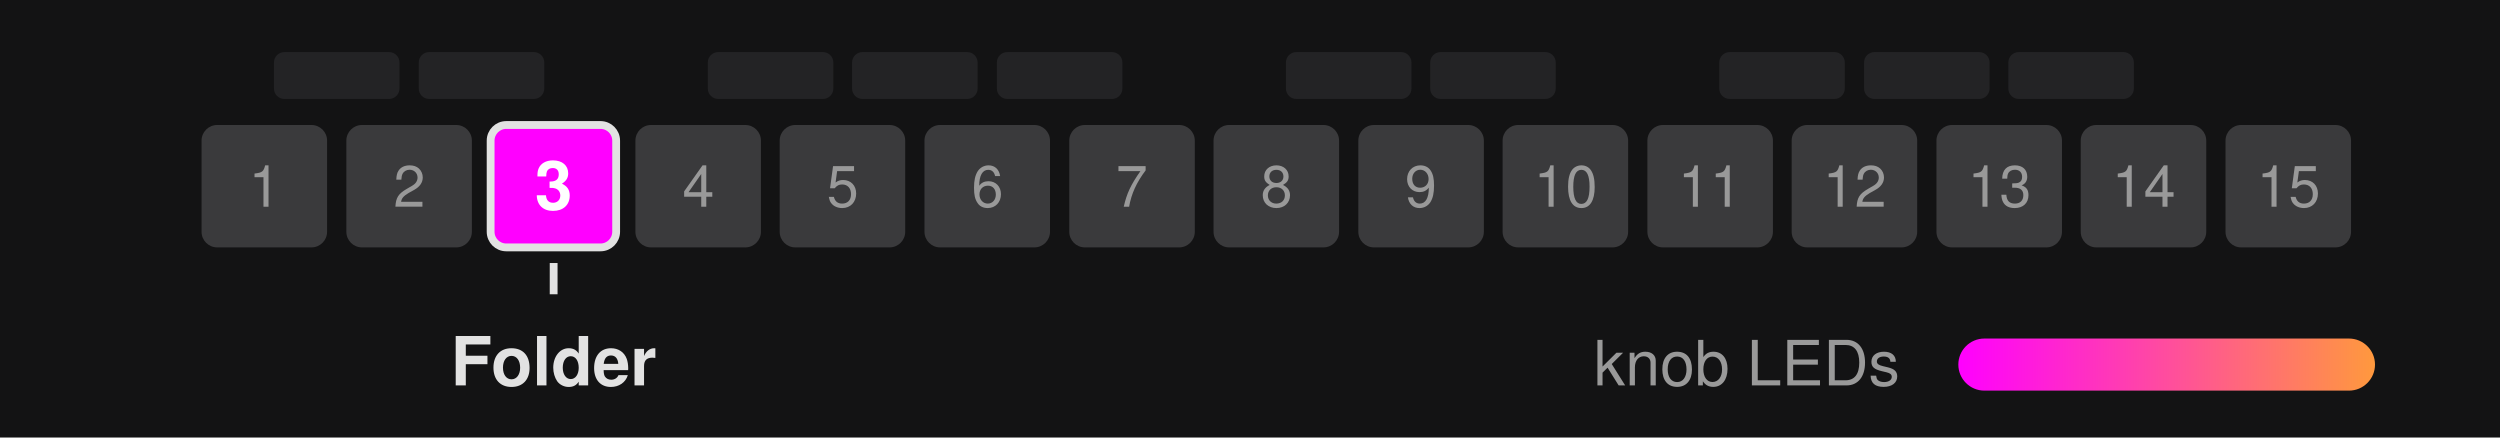
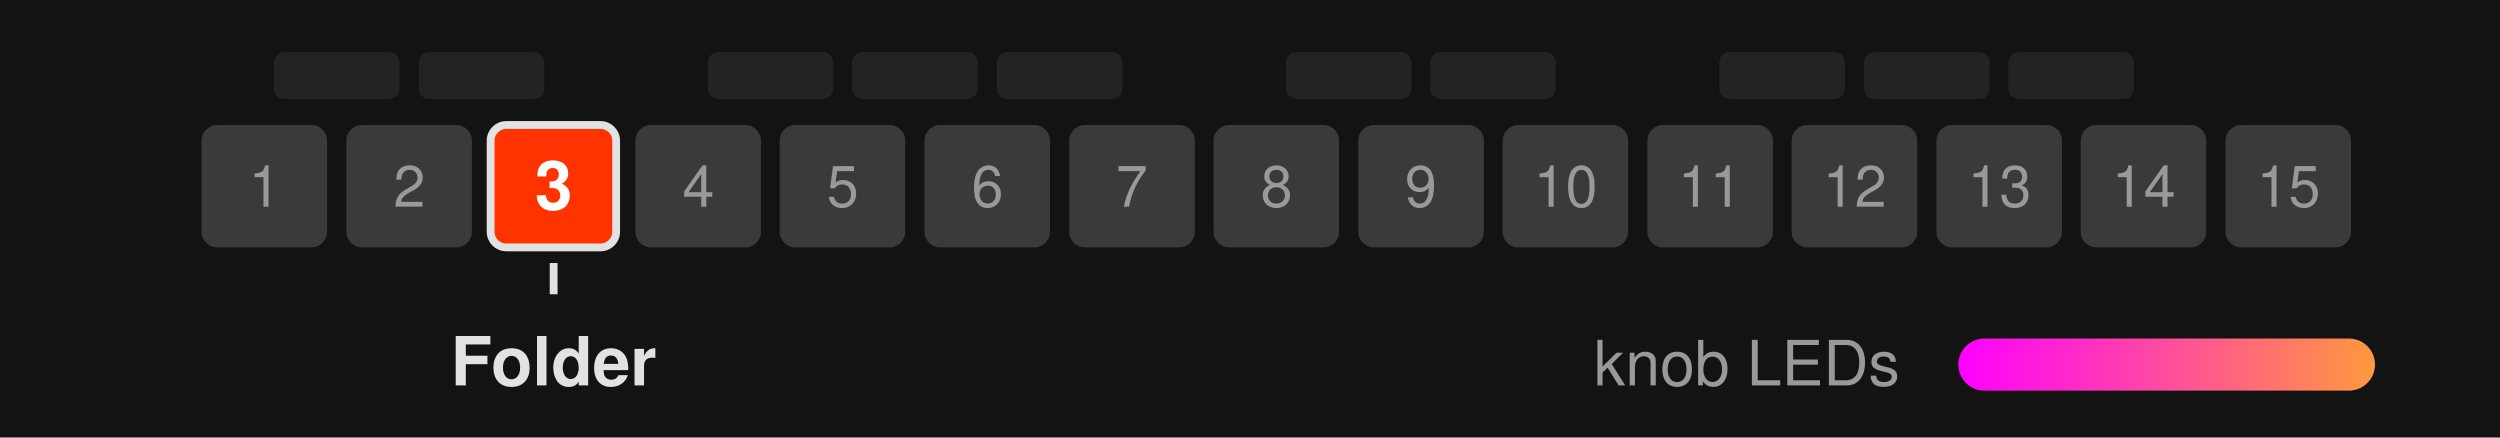
<svg xmlns="http://www.w3.org/2000/svg" viewBox="0 0 480 84" width="480" height="84" role="img" aria-labelledby="title desc">
  <style>svg{font-size:13px}text{font-family:'Hanken Grotesk', Helvetica, Arial, sans-serif;fill:#e2e2e2;text-anchor:middle}.as{text-anchor:start}.ae{text-anchor:end}.m{fill:#999999}.gt{fill:#131314}.b{fill:none;stroke:#e2e2e2;stroke-width:1.5}.ba{fill:none;stroke:#c4708a;stroke-width:2}.la{fill:none;stroke:#c4708a;stroke-width:2.5}.ls{fill:none;stroke:#e2e2e2;stroke-width:1.5}.lc{fill:none;stroke:#999999;stroke-width:1.5;stroke-dasharray:5 4}.da{fill:#c4708a}.ds{fill:#e2e2e2}.sw{stroke:#c4708a;stroke-width:2.5;stroke-linecap:round}.g{fill:#c4708a}.wk{fill:#e2e2e2;stroke:#131314;stroke-width:1}.dk{fill:#39393a;stroke:#e2e2e2;stroke-width:1.2}.sk{fill:#c4708a;stroke:#e2e2e2;stroke-width:1.2}.led{fill:none;stroke:#999999;stroke-width:1}</style>
  <defs>
    <marker id="ma" viewBox="0 0 10 10" refX="9" refY="5" markerWidth="9" markerHeight="9" markerUnits="userSpaceOnUse" orient="auto">
      <path d="M0,0L10,5L0,10z" fill="#c4708a" />
    </marker>
    <marker id="ms" viewBox="0 0 10 10" refX="9" refY="5" markerWidth="9" markerHeight="9" markerUnits="userSpaceOnUse" orient="auto">
      <path d="M0,0L10,5L0,10z" fill="#e2e2e2" />
    </marker>
    <marker id="mc" viewBox="0 0 10 10" refX="9" refY="5" markerWidth="9" markerHeight="9" markerUnits="userSpaceOnUse" orient="auto">
      <path d="M0,0L10,5L0,10z" fill="#999999" />
    </marker>
    <linearGradient id="k3">
      <stop offset="0" stop-color="#ff00ff" />
      <stop offset="1" stop-color="#ff993d" />
    </linearGradient>
  </defs>
  <rect width="480" height="84" fill="#131314" />
  <rect x="52.6" y="10" width="24.1" height="9" rx="2" fill="#232325" />
  <rect x="80.4" y="10" width="24.1" height="9" rx="2" fill="#232325" />
  <rect x="135.9" y="10" width="24.1" height="9" rx="2" fill="#232325" />
  <rect x="163.6" y="10" width="24.1" height="9" rx="2" fill="#232325" />
  <rect x="191.4" y="10" width="24.1" height="9" rx="2" fill="#232325" />
  <rect x="246.9" y="10" width="24.1" height="9" rx="2" fill="#232325" />
  <rect x="274.6" y="10" width="24.1" height="9" rx="2" fill="#232325" />
  <rect x="330.1" y="10" width="24.1" height="9" rx="2" fill="#232325" />
  <rect x="357.9" y="10" width="24.1" height="9" rx="2" fill="#232325" />
  <rect x="385.6" y="10" width="24.1" height="9" rx="2" fill="#232325" />
  <rect x="38.7" y="24" width="24.1" height="23.5" rx="3" fill="#3a3a3c" />
  <text x="50.8" y="39.7" font-size="11" style="fill:#999999">1</text>
  <rect x="66.5" y="24" width="24.1" height="23.5" rx="3" fill="#3a3a3c" />
  <text x="78.6" y="39.7" font-size="11" style="fill:#999999">2</text>
-   <rect x="94.2" y="24" width="24.1" height="23.5" rx="3" fill="#ff00ff" stroke="#e2e2e2" stroke-width="1.5" />
+   <rect x="94.2" y="24" width="24.1" height="23.5" rx="3" fill="#ff3300" stroke="#e2e2e2" stroke-width="1.5" />
  <text x="106.3" y="40.2" font-size="13" font-weight="bold" style="fill:#ffffff">3</text>
  <rect x="122" y="24" width="24.1" height="23.5" rx="3" fill="#3a3a3c" />
  <text x="134.1" y="39.7" font-size="11" style="fill:#999999">4</text>
  <rect x="149.7" y="24" width="24.1" height="23.5" rx="3" fill="#3a3a3c" />
  <text x="161.8" y="39.7" font-size="11" style="fill:#999999">5</text>
  <rect x="177.5" y="24" width="24.1" height="23.5" rx="3" fill="#3a3a3c" />
  <text x="189.6" y="39.7" font-size="11" style="fill:#999999">6</text>
  <rect x="205.3" y="24" width="24.1" height="23.5" rx="3" fill="#3a3a3c" />
  <text x="217.3" y="39.7" font-size="11" style="fill:#999999">7</text>
  <rect x="233" y="24" width="24.1" height="23.5" rx="3" fill="#3a3a3c" />
  <text x="245.1" y="39.7" font-size="11" style="fill:#999999">8</text>
  <rect x="260.8" y="24" width="24.1" height="23.5" rx="3" fill="#3a3a3c" />
  <text x="272.8" y="39.7" font-size="11" style="fill:#999999">9</text>
  <rect x="288.5" y="24" width="24.1" height="23.5" rx="3" fill="#3a3a3c" />
  <text x="300.6" y="39.7" font-size="11" style="fill:#999999">10</text>
  <rect x="316.3" y="24" width="24.1" height="23.5" rx="3" fill="#3a3a3c" />
  <text x="328.3" y="39.7" font-size="11" style="fill:#999999">11</text>
  <rect x="344" y="24" width="24.1" height="23.5" rx="3" fill="#3a3a3c" />
  <text x="356.1" y="39.7" font-size="11" style="fill:#999999">12</text>
  <rect x="371.8" y="24" width="24.1" height="23.5" rx="3" fill="#3a3a3c" />
  <text x="383.9" y="39.7" font-size="11" style="fill:#999999">13</text>
  <rect x="399.5" y="24" width="24.1" height="23.5" rx="3" fill="#3a3a3c" />
  <text x="411.6" y="39.7" font-size="11" style="fill:#999999">14</text>
  <rect x="427.3" y="24" width="24.1" height="23.5" rx="3" fill="#3a3a3c" />
  <text x="439.4" y="39.7" font-size="11" style="fill:#999999">15</text>
  <text x="106.3" y="74" class="t" font-weight="bold">Folder</text>
  <path d="M106.3,50.5v6" stroke="#e2e2e2" stroke-width="1.5" />
  <text x="306" y="74" class="m as" font-size="12">knob LEDs</text>
  <rect x="376" y="65" width="80" height="10" rx="5" fill="url(#k3)" />
</svg>
